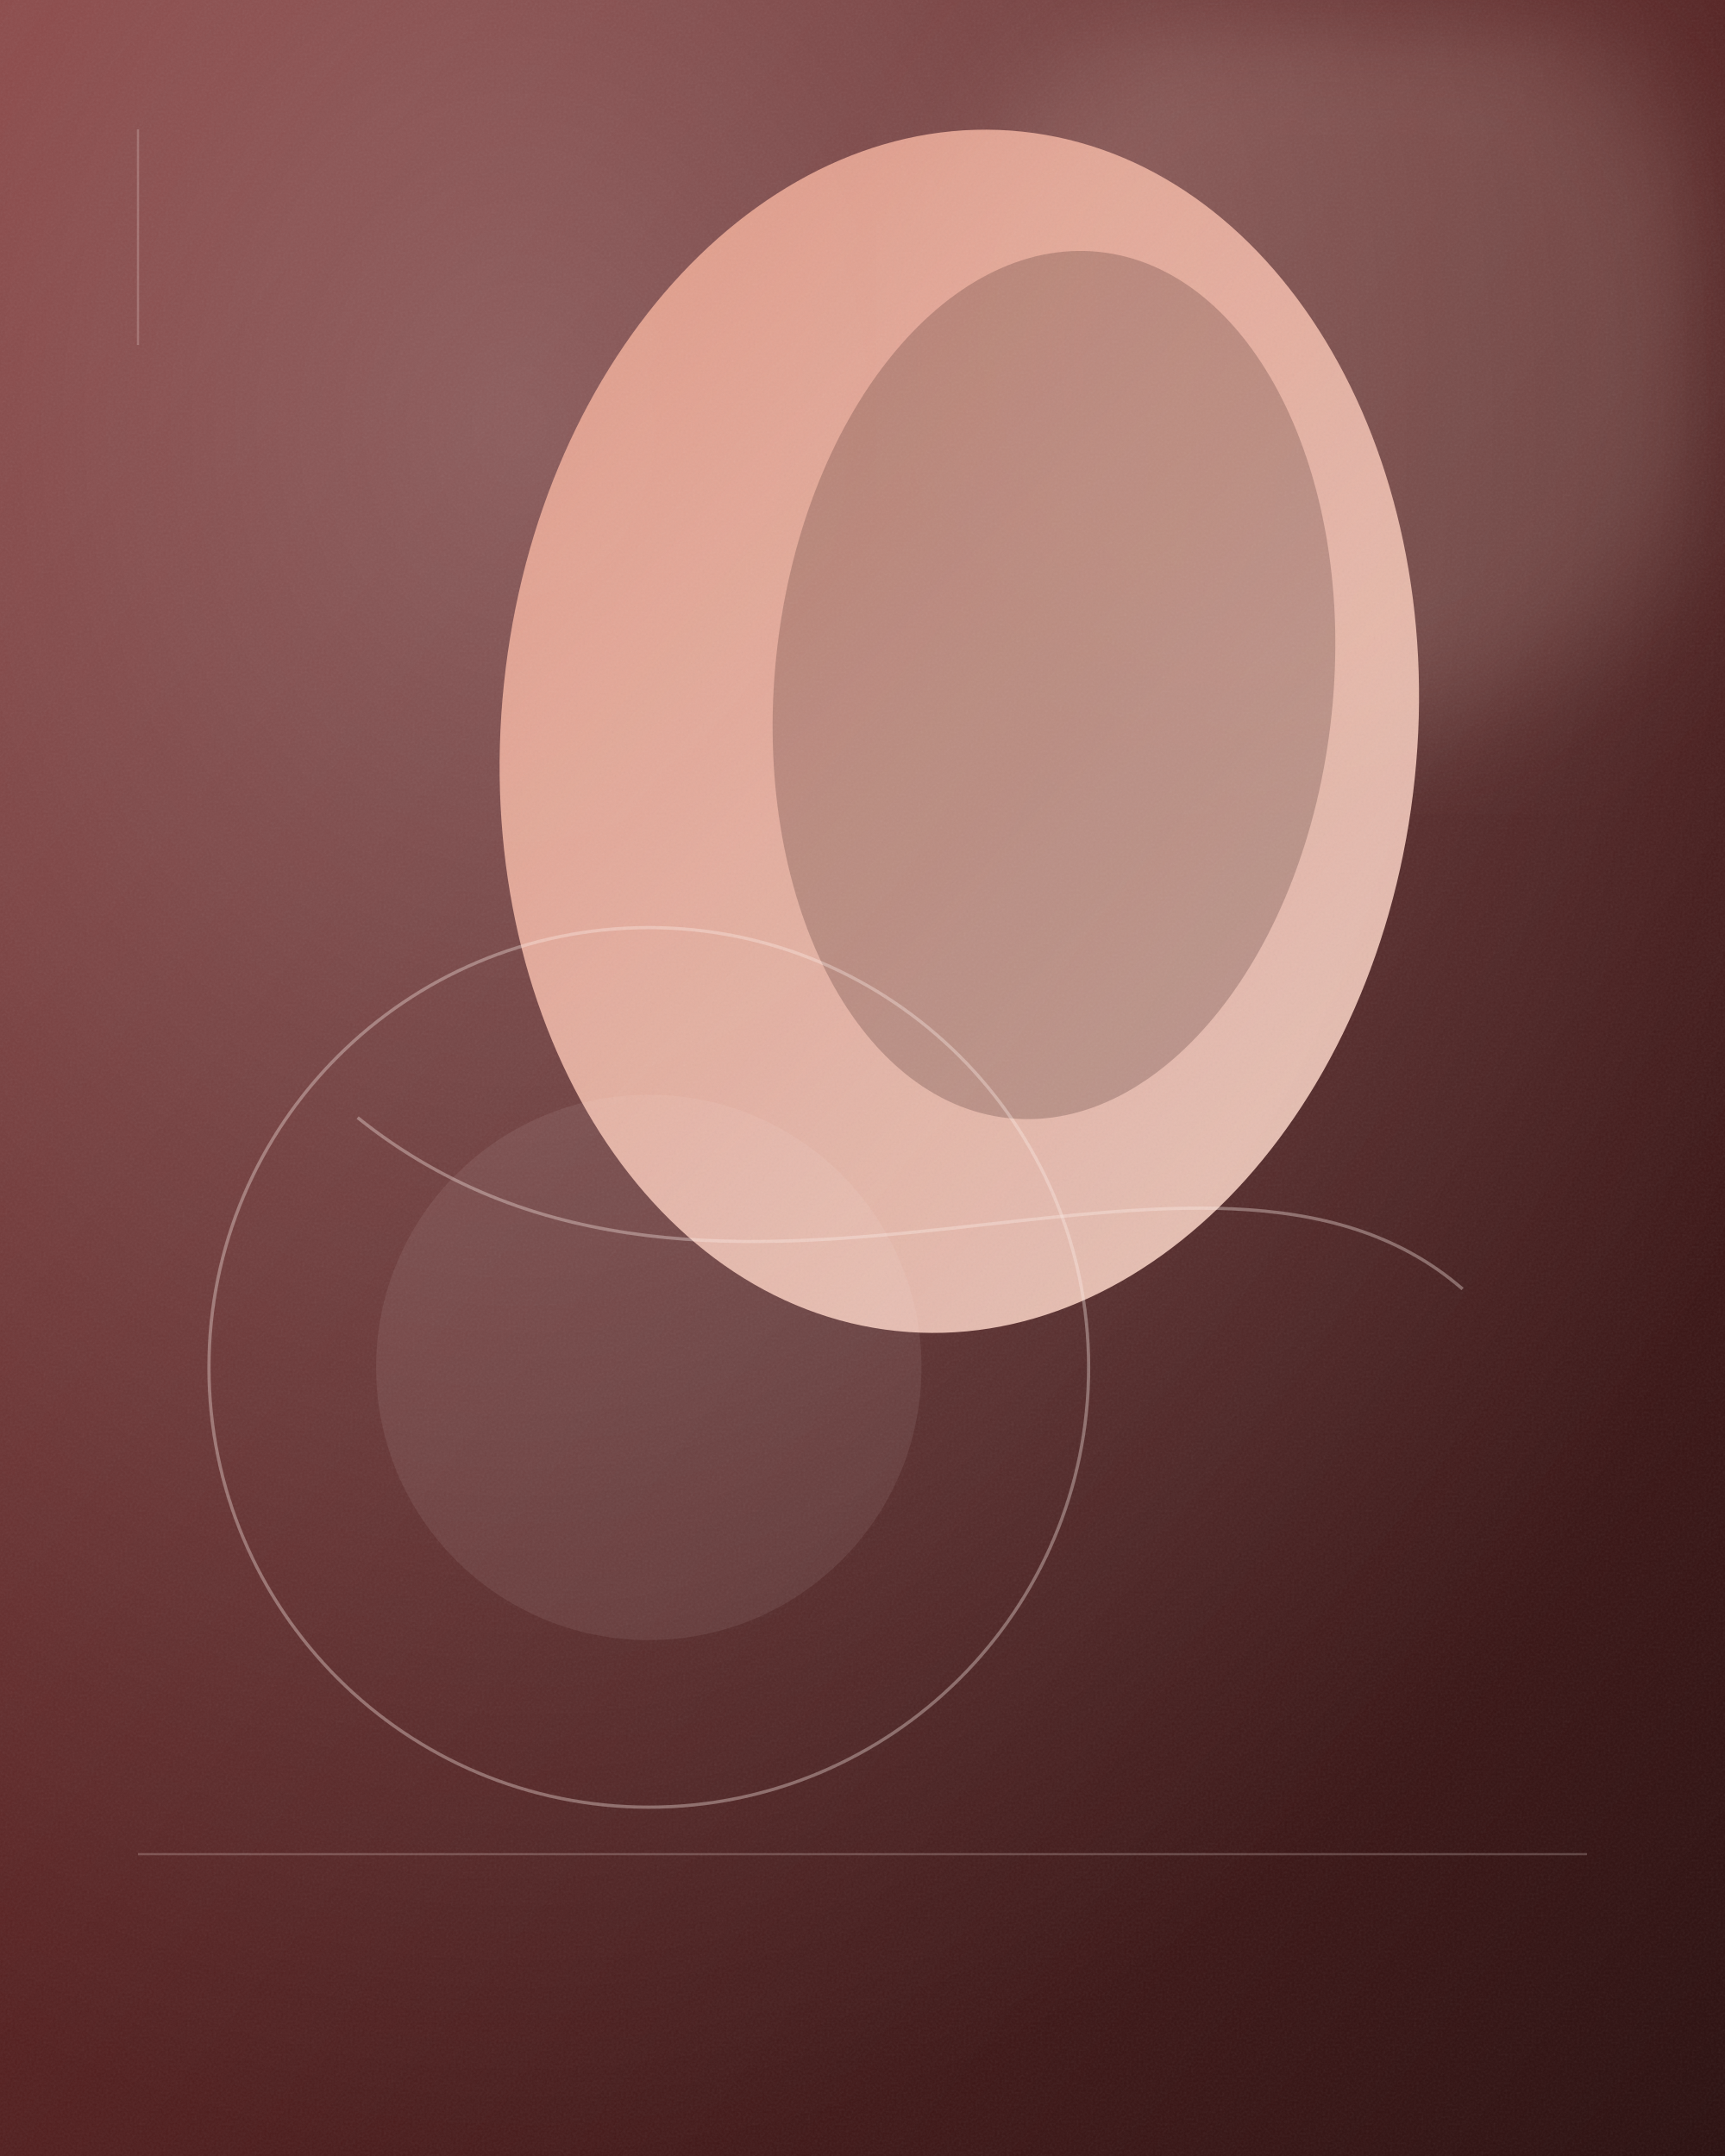
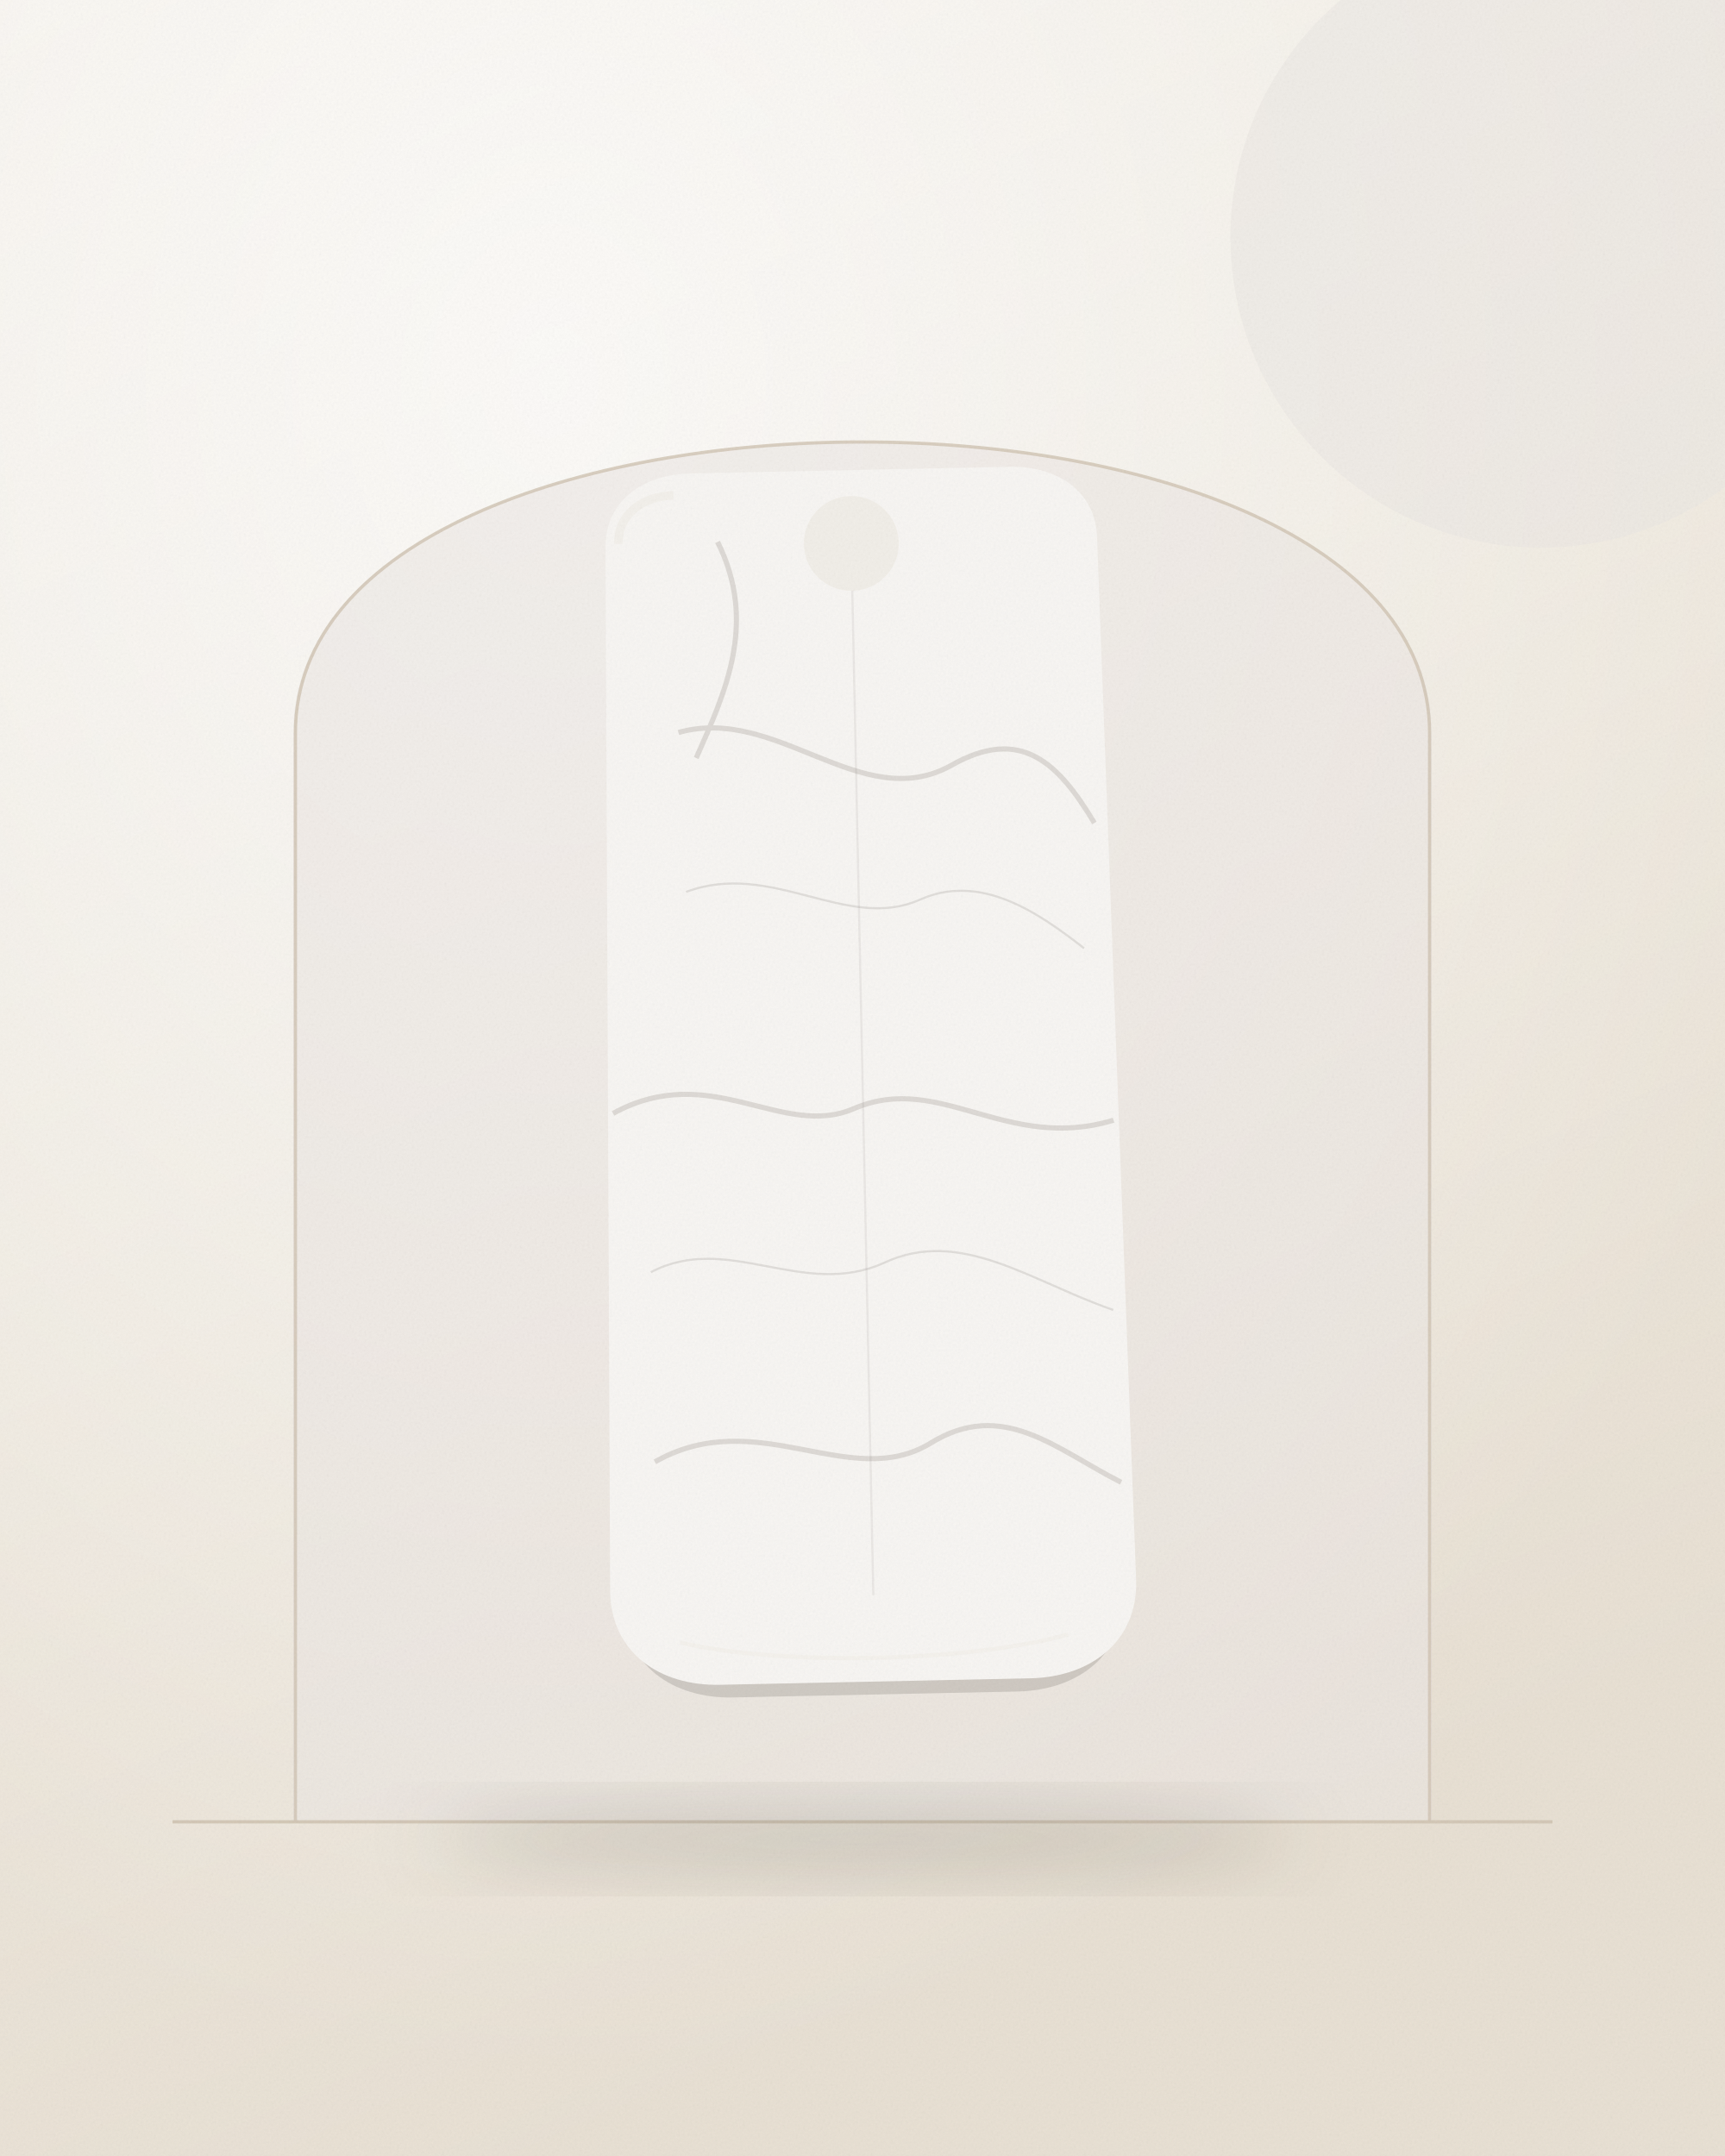
<svg xmlns="http://www.w3.org/2000/svg" viewBox="0 0 800 1000" width="800" height="1000" role="img">
  <defs>
-     <linearGradient id="bg" x1="0" y1="0" x2="1" y2="1">
-       <stop offset="0" stop-color="#7A2E2E" />
-       <stop offset="1" stop-color="#2A0F0F" />
+     <linearGradient id="bg" x1="0" y1="0" x2="0.35" y2="1">
+       <stop offset="0" stop-color="#f5f1e9" />
+       <stop offset="1" stop-color="#e7dfd2" />
    </linearGradient>
-     <linearGradient id="accent" x1="0" y1="0" x2="1" y2="1">
-       <stop offset="0" stop-color="#E9A08C" />
-       <stop offset="1" stop-color="#F6D5C9" />
-     </linearGradient>
-     <radialGradient id="glow" cx="30%" cy="20%" r="80%">
-       <stop offset="0" stop-color="#ffffff" stop-opacity="0.25" />
+     <radialGradient id="glow" cx="32%" cy="18%" r="78%">
+       <stop offset="0" stop-color="#ffffff" stop-opacity="0.72" />
      <stop offset="1" stop-color="#ffffff" stop-opacity="0" />
    </radialGradient>
+     <linearGradient id="body" x1="0" y1="0" x2="1" y2="1">
+       <stop offset="0" stop-color="#ebe6dd" />
+       <stop offset="0.55" stop-color="#e7e1d6" />
+       <stop offset="1" stop-color="#bdb9af" />
+     </linearGradient>
+     <linearGradient id="bodySoft" x1="0" y1="0" x2="1" y2="0.7">
+       <stop offset="0" stop-color="#efebe4" />
+       <stop offset="1" stop-color="#e7e1d6" />
+     </linearGradient>
+     <linearGradient id="metal" x1="0" y1="0" x2="1" y2="1">
+       <stop offset="0" stop-color="#f3eee2" />
+       <stop offset="0.35" stop-color="#cdbfa6" />
+       <stop offset="0.62" stop-color="#f8f3e8" />
+       <stop offset="1" stop-color="#9d8b70" />
+     </linearGradient>
    <filter id="grain">
-       <feTurbulence type="fractalNoise" baseFrequency="0.9" numOctaves="2" stitchTiles="stitch" />
+       <feTurbulence type="fractalNoise" baseFrequency="0.86" numOctaves="2" stitchTiles="stitch" />
      <feColorMatrix type="saturate" values="0" />
      <feComponentTransfer>
-         <feFuncA type="linear" slope="0.16" />
+         <feFuncA type="linear" slope="0.11" />
      </feComponentTransfer>
    </filter>
+     <filter id="blur">
+       <feGaussianBlur stdDeviation="18" />
+     </filter>
    <filter id="soft">
-       <feGaussianBlur stdDeviation="28" />
+       <feGaussianBlur stdDeviation="4" />
    </filter>
  </defs>
  <rect width="800" height="1000" fill="url(#bg)" />
  <rect width="800" height="1000" fill="url(#glow)" />
-   <g filter="url(#soft)" opacity="0.5">
-     <circle cx="624" cy="160" r="181.269" fill="#F6D5C9" opacity="0.35" />
+   <circle cx="714.606" cy="110" r="144" fill="#eae6e2" opacity="0.55" />
+   <path d="M 136 845 L 136 340 C 136 160 664 160 664 340 L 664 845 Z" fill="#eae6e2" opacity="0.58" />
+   <path d="M 137 845 L 137 340 C 137 160 663 160 663 340 L 663 845" fill="none" stroke="#cfc3b1" stroke-width="1.5" opacity="0.8" />
+   <line x1="80" y1="845" x2="720" y2="845" stroke="#cfc3b1" stroke-width="1.5" opacity="0.9" />
+   <ellipse cx="400" cy="853" rx="200" ry="22" fill="#2f2a24" opacity="0.14" filter="url(#blur)" />
+   <g transform="translate(400 500) scale(1 1) translate(-400 -500)">
+     <g transform="translate(400 500) rotate(-1.2) scale(1) translate(-400 -500)">
+       <g>
+         <path d="M292 258 C292 236 310 224 332 224 L468 224 C490 224 508 236 508 258 L516 742 C516 770 494 786 466 786 L334 786 C306 786 284 770 284 742Z" fill="#7d7a74" opacity="0.28" />
+         <path d="M286 252 C286 230 304 218 326 218 L474 218 C496 218 514 230 514 252 L522 736 C522 764 500 780 472 780 L328 780 C300 780 278 764 278 736Z" fill="#f7f5f2" />
+         <circle cx="400" cy="252" r="22" fill="#e7e1d6" opacity="0.4" />
+         <path d="M292 250 C292 236 304 228 318 228" fill="none" stroke="#efebe4" stroke-width="4" opacity="0.55" />
+         <g fill="none" stroke="#a9a49c" stroke-width="2.4" opacity="0.35">
+           <path d="M318 338 C364 326 402 378 444 356 C477 338 494 356 510 384" />
+           <path d="M284 514 C330 490 362 528 396 514 C436 498 466 536 516 522" />
+           <path d="M300 676 C348 650 390 692 428 670 C462 650 486 674 516 690" />
+           <path d="M338 250 C356 288 340 320 326 350" />
+         </g>
+         <g fill="none" stroke="#7d7a74" stroke-width="1" opacity="0.2">
+           <path d="M320 412 C360 398 394 432 428 418 C456 406 482 424 504 442" />
+           <path d="M300 588 C336 570 370 602 408 586 C444 570 476 596 514 610" />
+         </g>
+         <path d="M310 760 C356 772 444 772 490 760" fill="none" stroke="#efebe4" stroke-width="2" opacity="0.4" />
+         <path d="M400 274 L400 740" stroke="#7d7a74" stroke-width="1" opacity="0.12" />
+       </g>
+     </g>
  </g>
-   <g transform="rotate(5.955029 444.9021 339.1925)">
-     <ellipse cx="444.902" cy="339.192" rx="212.343" ry="279.672" fill="url(#accent)" opacity="0.9" />
-     <ellipse cx="486.335" cy="313.297" rx="129.478" ry="201.985" fill="#2A0F0F" opacity="0.22" />
-     <path d="M 185.947 546.357 C 367.216 662.887, 574.38 481.618, 703.857 572.252" stroke="#FFF1EC" stroke-opacity="0.35" stroke-width="1.5" fill="none" />
-   </g>
-   <circle cx="300.892" cy="634.226" r="203.983" fill="none" stroke="#FFF1EC" stroke-opacity="0.35" stroke-width="1.5" />
-   <circle cx="300.892" cy="634.226" r="126.469" fill="#FFF1EC" opacity="0.08" />
-   <g stroke="#FFF1EC" stroke-opacity="0.22" stroke-width="1">
-     <line x1="64" y1="860" x2="736" y2="860" />
-     <line x1="64" y1="60" x2="64" y2="160" />
-   </g>
-   <rect width="800" height="1000" filter="url(#grain)" opacity="0.5" />
+   <rect width="800" height="1000" filter="url(#grain)" opacity="0.72" />
</svg>
